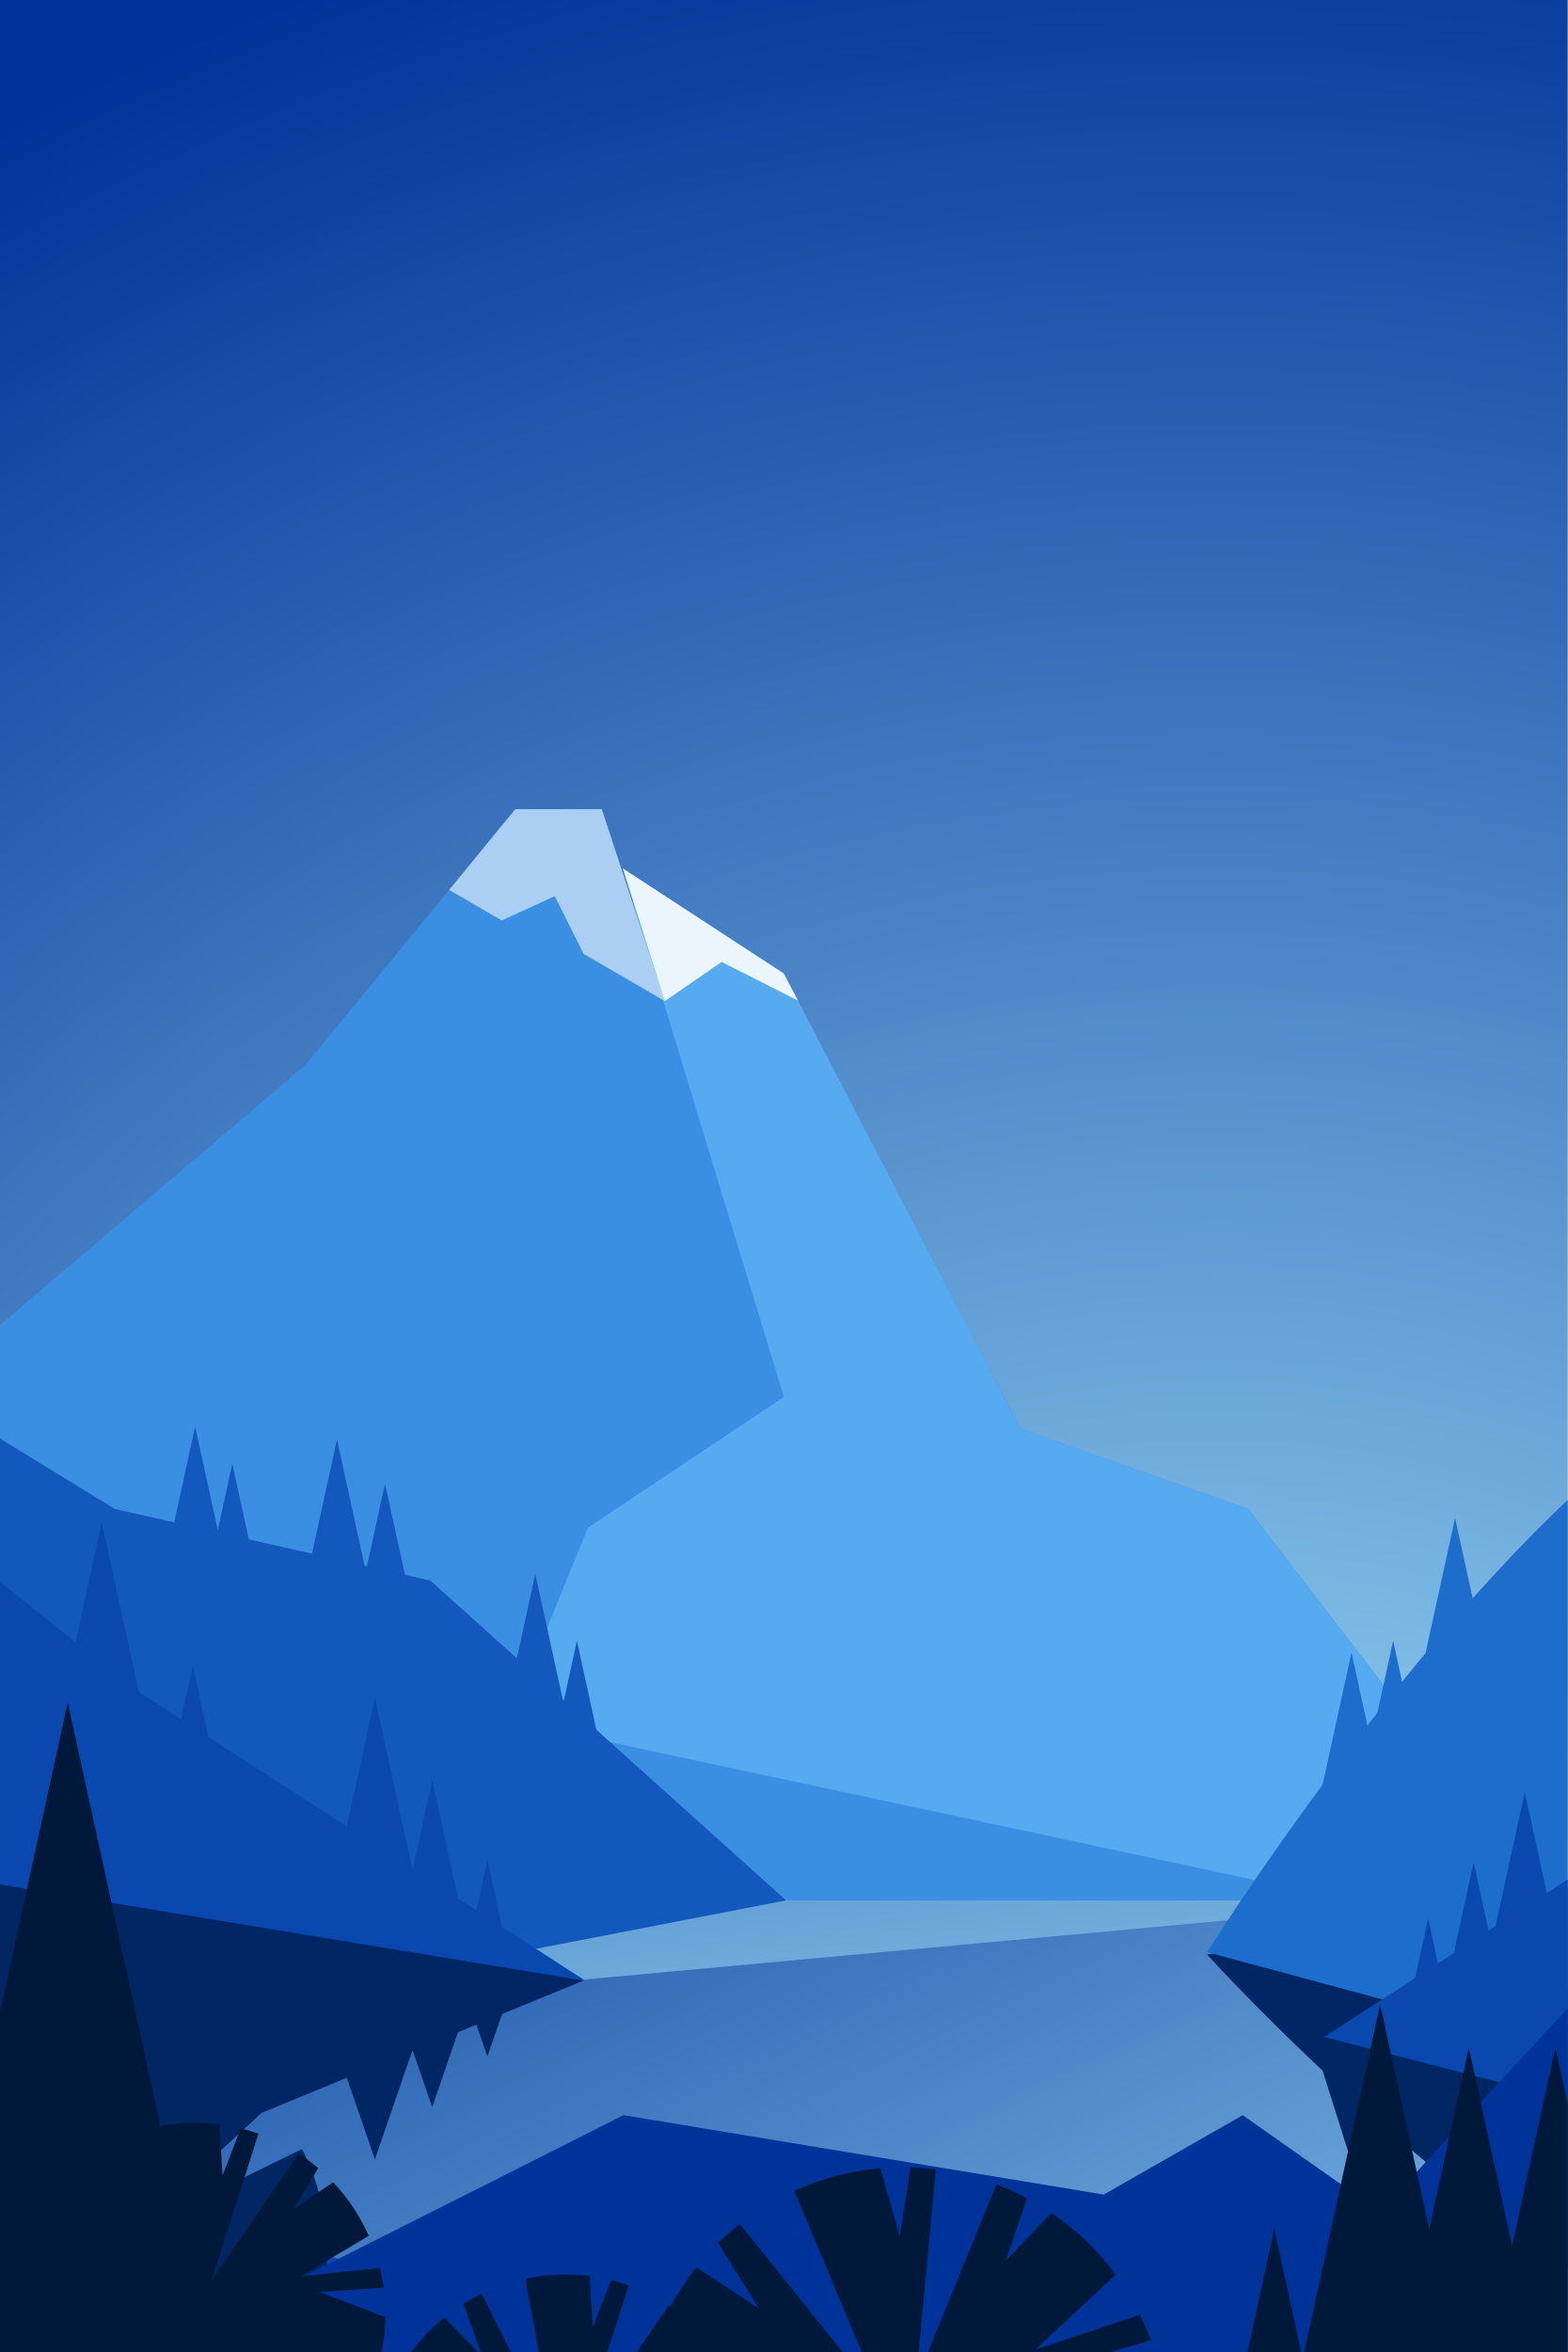
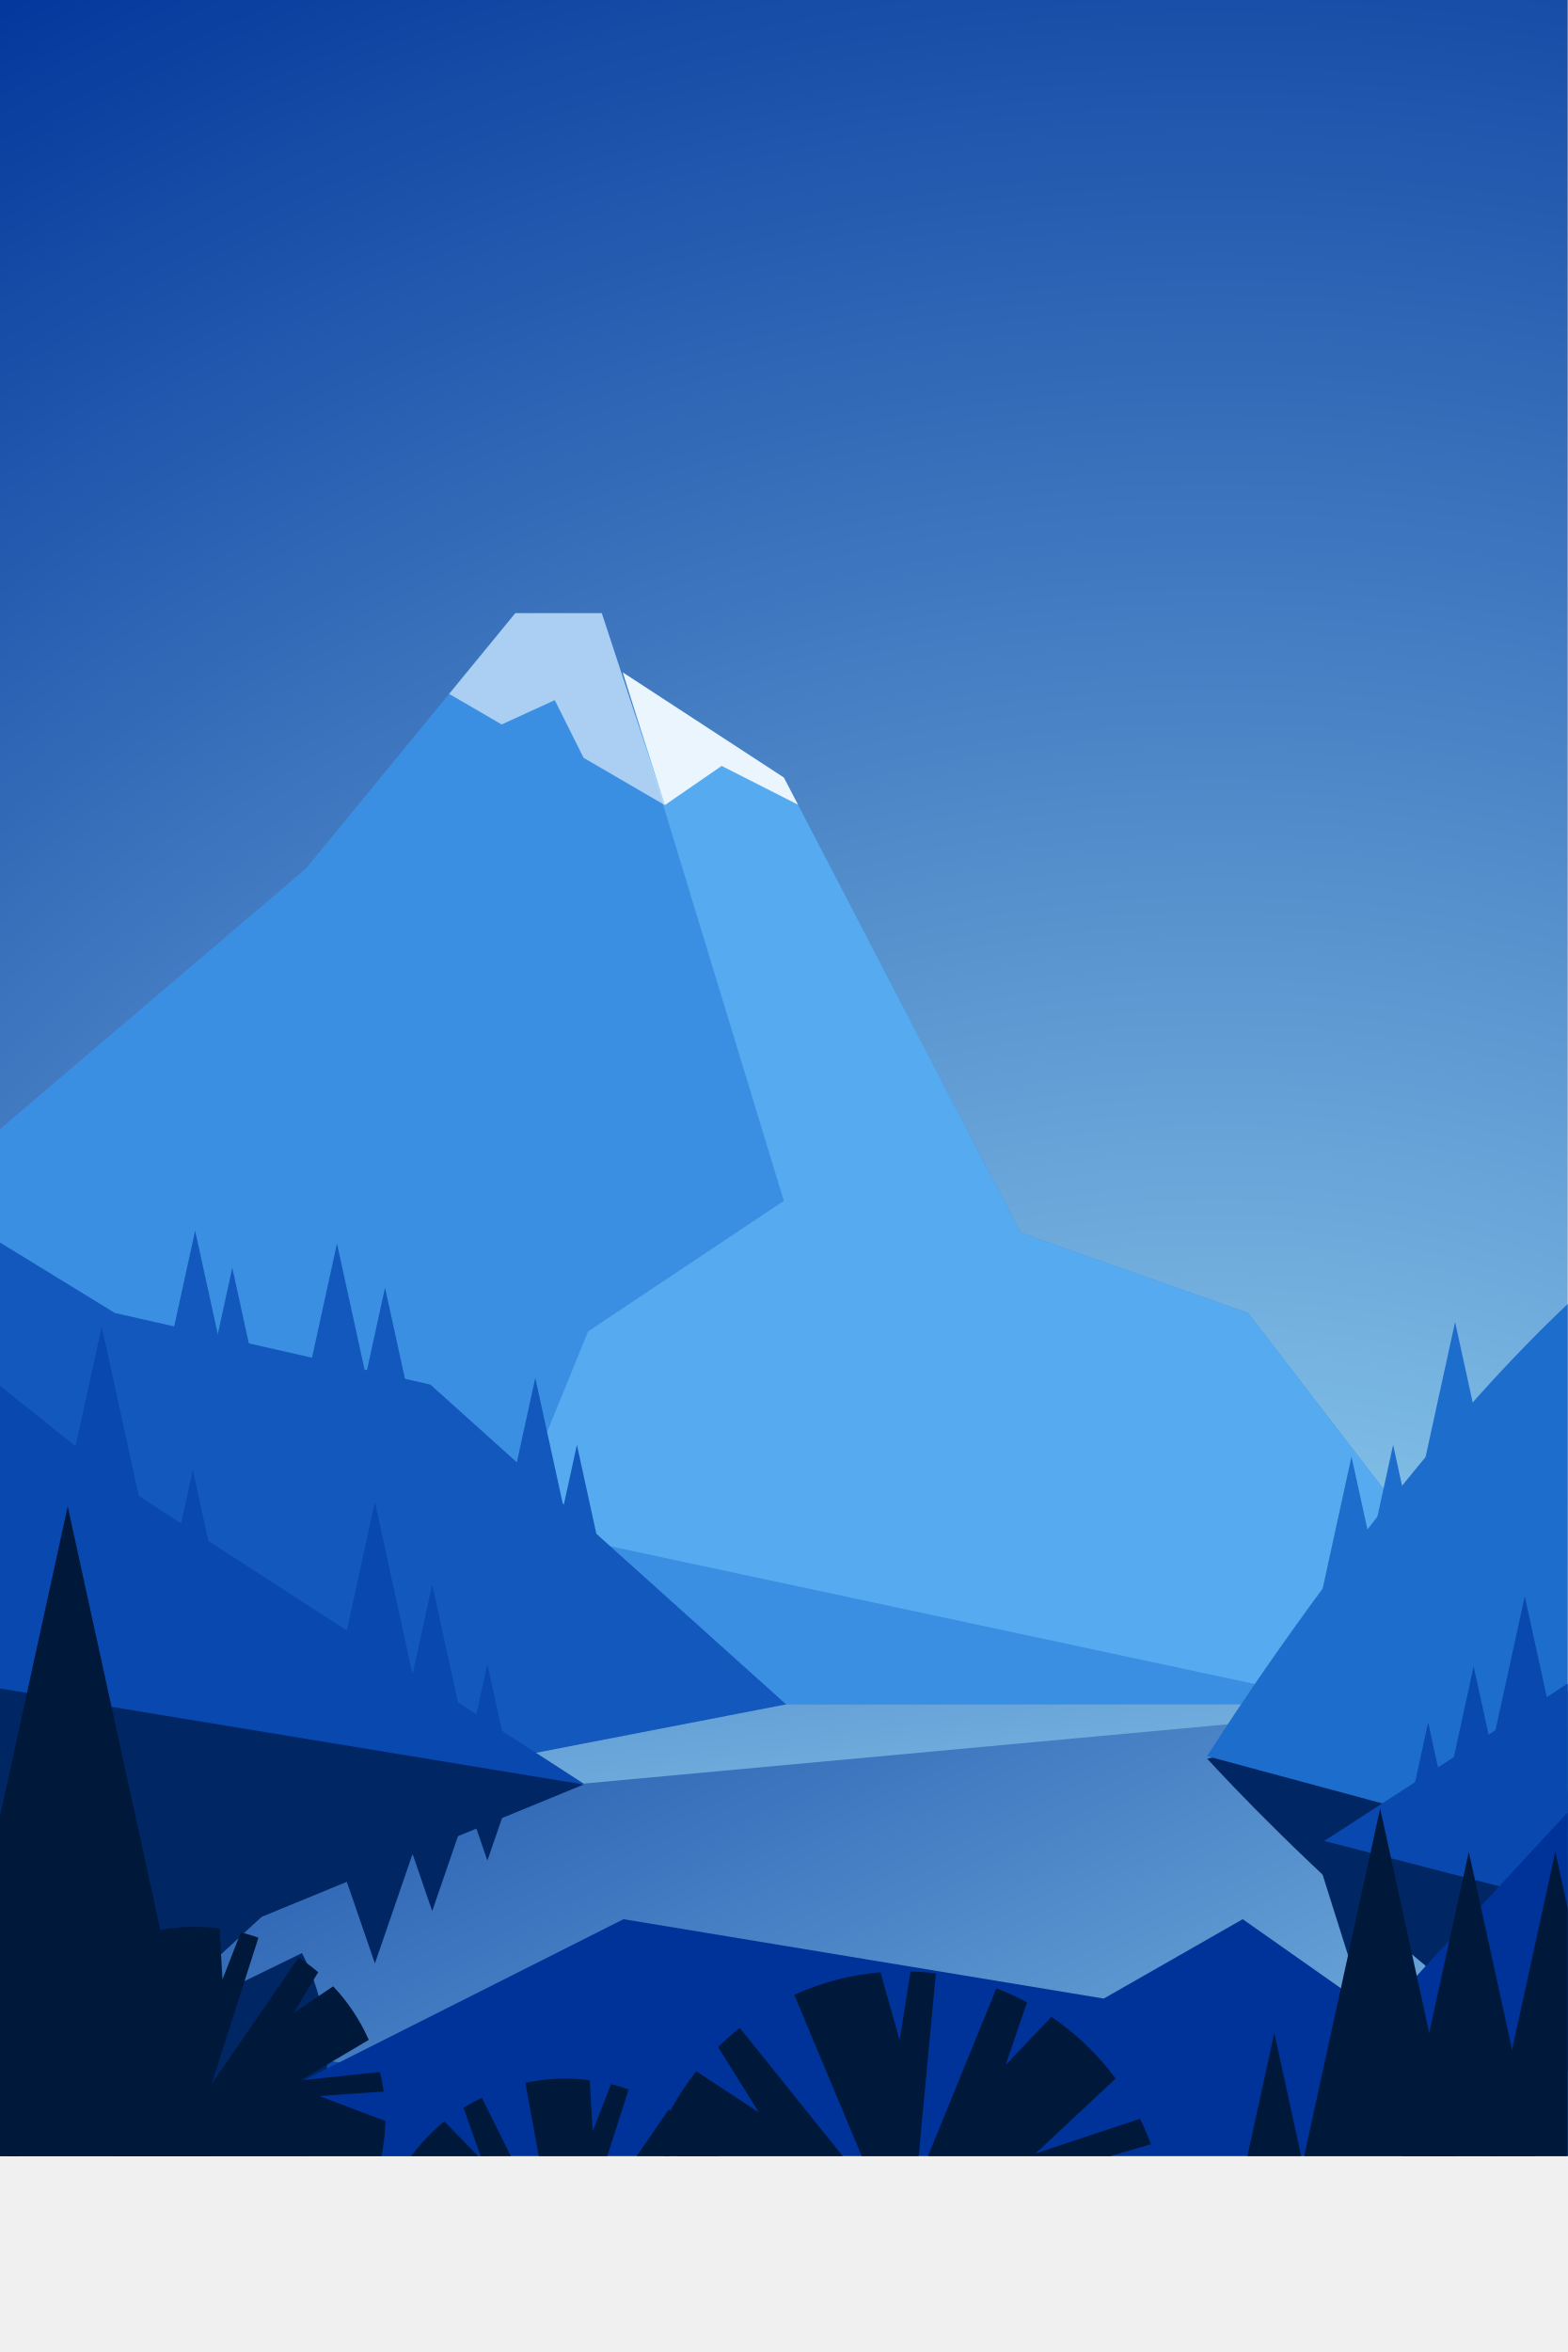
- <svg xmlns="http://www.w3.org/2000/svg" xmlns:xlink="http://www.w3.org/1999/xlink" viewBox="0 0 400 600">
+ <svg xmlns="http://www.w3.org/2000/svg" xmlns:xlink="http://www.w3.org/1999/xlink" viewBox="0 50 400 600">
  <defs>
    <radialGradient id="radial-gradient" cx="310.32" cy="614.16" r="793.17" gradientUnits="userSpaceOnUse">
      <stop offset="0.14" stop-color="#93d3f2" />
      <stop offset="0.83" stop-color="#039" />
    </radialGradient>
    <clipPath id="clip-path">
      <rect width="100%" height="100%" fill="none" />
    </clipPath>
    <linearGradient id="linear-gradient" x1="285.08" y1="729.23" x2="109.73" y2="362.26" gradientUnits="userSpaceOnUse">
      <stop offset="0" stop-color="#93d3f2" />
      <stop offset="1" stop-color="#039" />
    </linearGradient>
    <linearGradient id="linear-gradient-2" x1="253.12" y1="567.46" x2="216.73" y2="281.78" xlink:href="#linear-gradient" />
  </defs>
  <rect width="400" height="600" fill="url(#radial-gradient)" />
  <g clip-path="url(#clip-path)">
    <polygon points="-7.87 344.74 78.06 271.58 131.48 206.42 153.55 206.42 164 238.25 200 248.35 260.39 364.48 318.45 384.93 409.03 502.68 409.03 642.03 -7.87 642.03 -7.87 344.74" fill="#3b8fe2" />
    <polygon points="389.05 476.71 366.84 534.03 362.97 488.74 129.94 438.94 150.06 389.65 200 356.35 158.91 221.54 200 248.35 260.38 364.48 318.45 384.93 389.05 476.71" fill="#56aaef" />
    <polygon points="200.58 484.79 316.68 484.79 403.23 534.03 356.02 575.07 93.55 590.16 0 575.07 -0.13 510.42 138.45 470.16 200.58 484.79" fill="url(#linear-gradient)" />
    <polygon points="368.39 484.79 148.9 505 118.32 496.87 165.55 484.79 368.39 484.79" fill="url(#linear-gradient-2)" />
    <polygon points="128 583.97 -7.87 558.42 -7.87 612.98 122.18 612.98 128 583.97" fill="#0848af" />
    <path d="M308,498.62S380,578.28,441.55,600V473.68Z" fill="#002663" />
    <polygon points="344.84 551.59 355.46 517.93 334.22 517.93 344.84 551.59" fill="#002663" />
    <polygon points="355.46 553.67 366.08 520.01 344.84 520.01 355.46 553.67" fill="#002663" />
    <polygon points="371.27 575.38 381.89 541.73 360.65 541.73 371.27 575.38" fill="#002663" />
    <polygon points="169.63 255.39 148.9 243.32 141.55 228.61 128 234.81 114.6 227.01 131.48 206.42 153.55 206.42 169.63 255.39" fill="#fff" opacity="0.57" />
    <path d="M308,498s72-115,133.55-146.32V534Z" fill="#1d6dcc" />
    <polygon points="344.84 421.58 355.46 470.16 334.22 470.16 344.84 421.58" fill="#1d6dcc" />
    <polygon points="355.46 418.58 366.08 467.16 344.84 467.16 355.46 418.58" fill="#1d6dcc" />
    <polygon points="371.27 387.24 381.89 435.82 360.65 435.82 371.27 387.24" fill="#1d6dcc" />
    <polygon points="200.58 484.79 109.81 403.21 29.29 384.93 -24.9 351.71 -24.9 528.43 200.58 484.79" fill="#1358bc" />
    <polygon points="136.58 401.5 147.2 450.08 125.96 450.08 136.58 401.5" fill="#1358bc" />
    <polygon points="147.2 418.58 157.82 467.16 136.58 467.16 147.2 418.58" fill="#1358bc" />
    <polygon points="98.24 378.46 108.86 427.05 87.62 427.05 98.24 378.46" fill="#1358bc" />
    <polygon points="85.98 367.21 96.61 415.79 75.36 415.79 85.98 367.21" fill="#1358bc" />
    <polygon points="59.27 373.4 69.89 421.98 48.66 421.98 59.27 373.4" fill="#1358bc" />
    <polygon points="49.79 363.92 60.41 412.5 39.17 412.5 49.79 363.92" fill="#1358bc" />
    <polygon points="148.9 505 33.94 430.68 -12.52 393.52 -12.52 546.81 148.9 505" fill="#0848af" />
    <polygon points="95.66 433.19 82.56 493.09 108.75 493.09 95.66 433.19" fill="#0848af" />
    <polygon points="103.33 486 118.2 490.44 110.28 454.21 103.33 486" fill="#0848af" />
    <polygon points="25.96 388.42 9.58 463.33 42.34 463.33 25.96 388.42" fill="#0848af" />
    <polygon points="42.34 456.38 57.02 460.76 49.2 424.98 42.34 456.38" fill="#0848af" />
    <polygon points="119 499.01 130.47 502.44 124.36 474.5 119 499.01" fill="#0848af" />
    <polygon points="148.9 505.24 33.94 552.47 -12.52 576.08 -12.52 478.68 148.9 505.24" fill="#002663" />
    <polygon points="95.66 550.88 82.56 512.81 108.75 512.81 95.66 550.88" fill="#002663" />
    <polygon points="103.33 517.32 118.2 514.5 110.28 537.52 103.33 517.32" fill="#002663" />
    <polygon points="25.96 579.32 9.58 531.72 42.34 531.72 25.96 579.32" fill="#002663" />
    <polygon points="42.34 536.14 57.02 533.35 49.2 556.09 42.34 536.14" fill="#002663" />
    <polygon points="119 509.05 130.47 506.87 124.36 524.63 119 509.05" fill="#002663" />
    <path d="M69.28,536.65,34,569.23l43.06-21h0a59.09,59.09,0,0,1-87.57,74.47l6.27-21-13.2,15a60.82,60.82,0,0,1-4.14-4.62L-4.66,594.2l-22.79,9.2a58.39,58.39,0,0,1-6.46-18.84l14.09-4.76-14.77-1.57a57.33,57.33,0,0,1,.08-7.53L13.12,573l-45-16c.58-1.81,1.25-3.58,2-5.33l15,4.3-12-10.32a58.44,58.44,0,0,1,12.71-15.37l34.45,37.78L-2.28,522.36a59.5,59.5,0,0,1,5.92-2.61l9.44,14.48-2.47-16.6a58.59,58.59,0,0,1,20.07-1.3L31.39,541,41,518.38a60.76,60.76,0,0,1,7.64,2.81l-2,7.6,5.07-6.12a59,59,0,0,1,9.57,6.2l-6,7.39,9.32-4.57a60.33,60.33,0,0,1,4.75,5Z" fill="#002663" />
    <polygon points="24.39 607.44 159.09 539.59 281.63 559.84 317.08 539.59 381.89 585.16 381.89 626.68 24.39 607.44" fill="#039" />
    <path d="M2.11,600.38l39-6.86L5.84,611.26h0a48.66,48.66,0,0,0,92.49-20.18L81.45,584.7l16.44-1.13a43.94,43.94,0,0,0-1-5l-20.21,2.13,17.41-10.33A48.13,48.13,0,0,0,85,556.71l-10.15,6.86,6.34-10.46a44.88,44.88,0,0,0-5-3.71L53.94,581.74l12-37.43c-1.48-.52-3-1-4.5-1.35l-4.67,12-.76-13a48.16,48.16,0,0,0-16.42.65L47.14,584,28.48,546.38A50.08,50.08,0,0,0,23.81,549l4.77,13.41-9.64-9.9A48.18,48.18,0,0,0,8.07,565l15.8,12.78-19.6-5a47.34,47.34,0,0,0-2,6.4l6,2.47-6.54.26A48.65,48.65,0,0,0,1,591.23L8.88,591l-7.64,3.82a49.46,49.46,0,0,0,.87,5.59Z" fill="#00183a" />
    <path d="M96.57,639.09l39-6.86L100.29,650h0a48.66,48.66,0,0,0,92.49-20.18l-16.89-6.39,16.45-1.13a46.27,46.27,0,0,0-1-5l-20.21,2.13,17.41-10.33a48.13,48.13,0,0,0-9.12-13.64l-10.15,6.86,6.35-10.46a46,46,0,0,0-5-3.71L148.4,620.45l12-37.43c-1.48-.52-3-1-4.49-1.35l-4.68,12-.76-13a48.16,48.16,0,0,0-16.42.65l7.55,41.43-18.66-37.62a50.08,50.08,0,0,0-4.67,2.57L123,601.07l-9.63-9.91a48.24,48.24,0,0,0-10.88,12.51l15.8,12.78-19.6-5a48.81,48.81,0,0,0-2,6.4l6,2.47-6.55.26a48.65,48.65,0,0,0-.71,9.36l7.85-.26-7.64,3.82a49.46,49.46,0,0,0,.87,5.59Z" fill="#00183a" />
    <polygon points="337.87 519.63 452.84 445.31 499.29 408.14 499.29 561.43 337.87 519.63" fill="#0848af" />
    <polygon points="389.05 457.23 402.15 517.13 375.96 517.13 389.05 457.23" fill="#0848af" />
    <polygon points="382.96 506.9 368.09 511.34 376.01 475.11 382.96 506.9" fill="#0848af" />
    <polygon points="369.76 513.92 358.29 517.35 364.4 489.4 369.76 513.92" fill="#0848af" />
    <path d="M352.15,564.25c30.22-33.1,56.88-61.57,56.88-61.57l32.52,116.9L381.9,647.45Z" fill="#039" />
    <path d="M169.13,648.18l50.66-20.85-42.38,34.45h0A67.38,67.38,0,0,0,296.51,607l-24.75-3.62L293.67,597a67.25,67.25,0,0,0-2.79-6.5l-26.7,8.89,20.47-19.14a66.81,66.81,0,0,0-16.38-15.75l-11.69,12.29,5.47-16a64.65,64.65,0,0,0-7.82-3.55l-20.54,50.36,5.1-54.18c-2.15-.27-4.3-.44-6.47-.5l-2.77,17.57-4.89-17.36a66.8,66.8,0,0,0-22,5.76l22.51,53.78-36.4-45.33a68.18,68.18,0,0,0-5.55,4.86l10.44,16.72-16-10.53a66.57,66.57,0,0,0-11,20.13l25.16,12.59-28-.94a68.14,68.14,0,0,0-.76,9.25L171.9,621l-8.77,2.3A67.4,67.4,0,0,0,165,636.13l10.54-2.69-9.2,7.44a68.59,68.59,0,0,0,2.84,7.29Z" fill="#00183a" />
    <polygon points="352.15 511.34 401.02 734.85 303.29 734.85 352.15 511.34" fill="#00183a" />
    <polygon points="325.14 568.61 374 792.12 276.28 792.12 325.14 568.61" fill="#00183a" />
    <polygon points="17.28 434.28 66.14 657.79 -31.58 657.79 17.28 434.28" fill="#00183a" />
    <polygon points="374.77 522.38 423.64 745.9 325.91 745.9 374.77 522.38" fill="#00183a" />
    <polygon points="396.85 522.38 445.71 745.9 347.99 745.9 396.85 522.38" fill="#00183a" />
    <polygon points="169.63 255.39 184.13 245.39 203.6 255.27 200 248.35 158.91 221.54 169.63 255.39" fill="#fff" opacity="0.88" />
  </g>
</svg>
